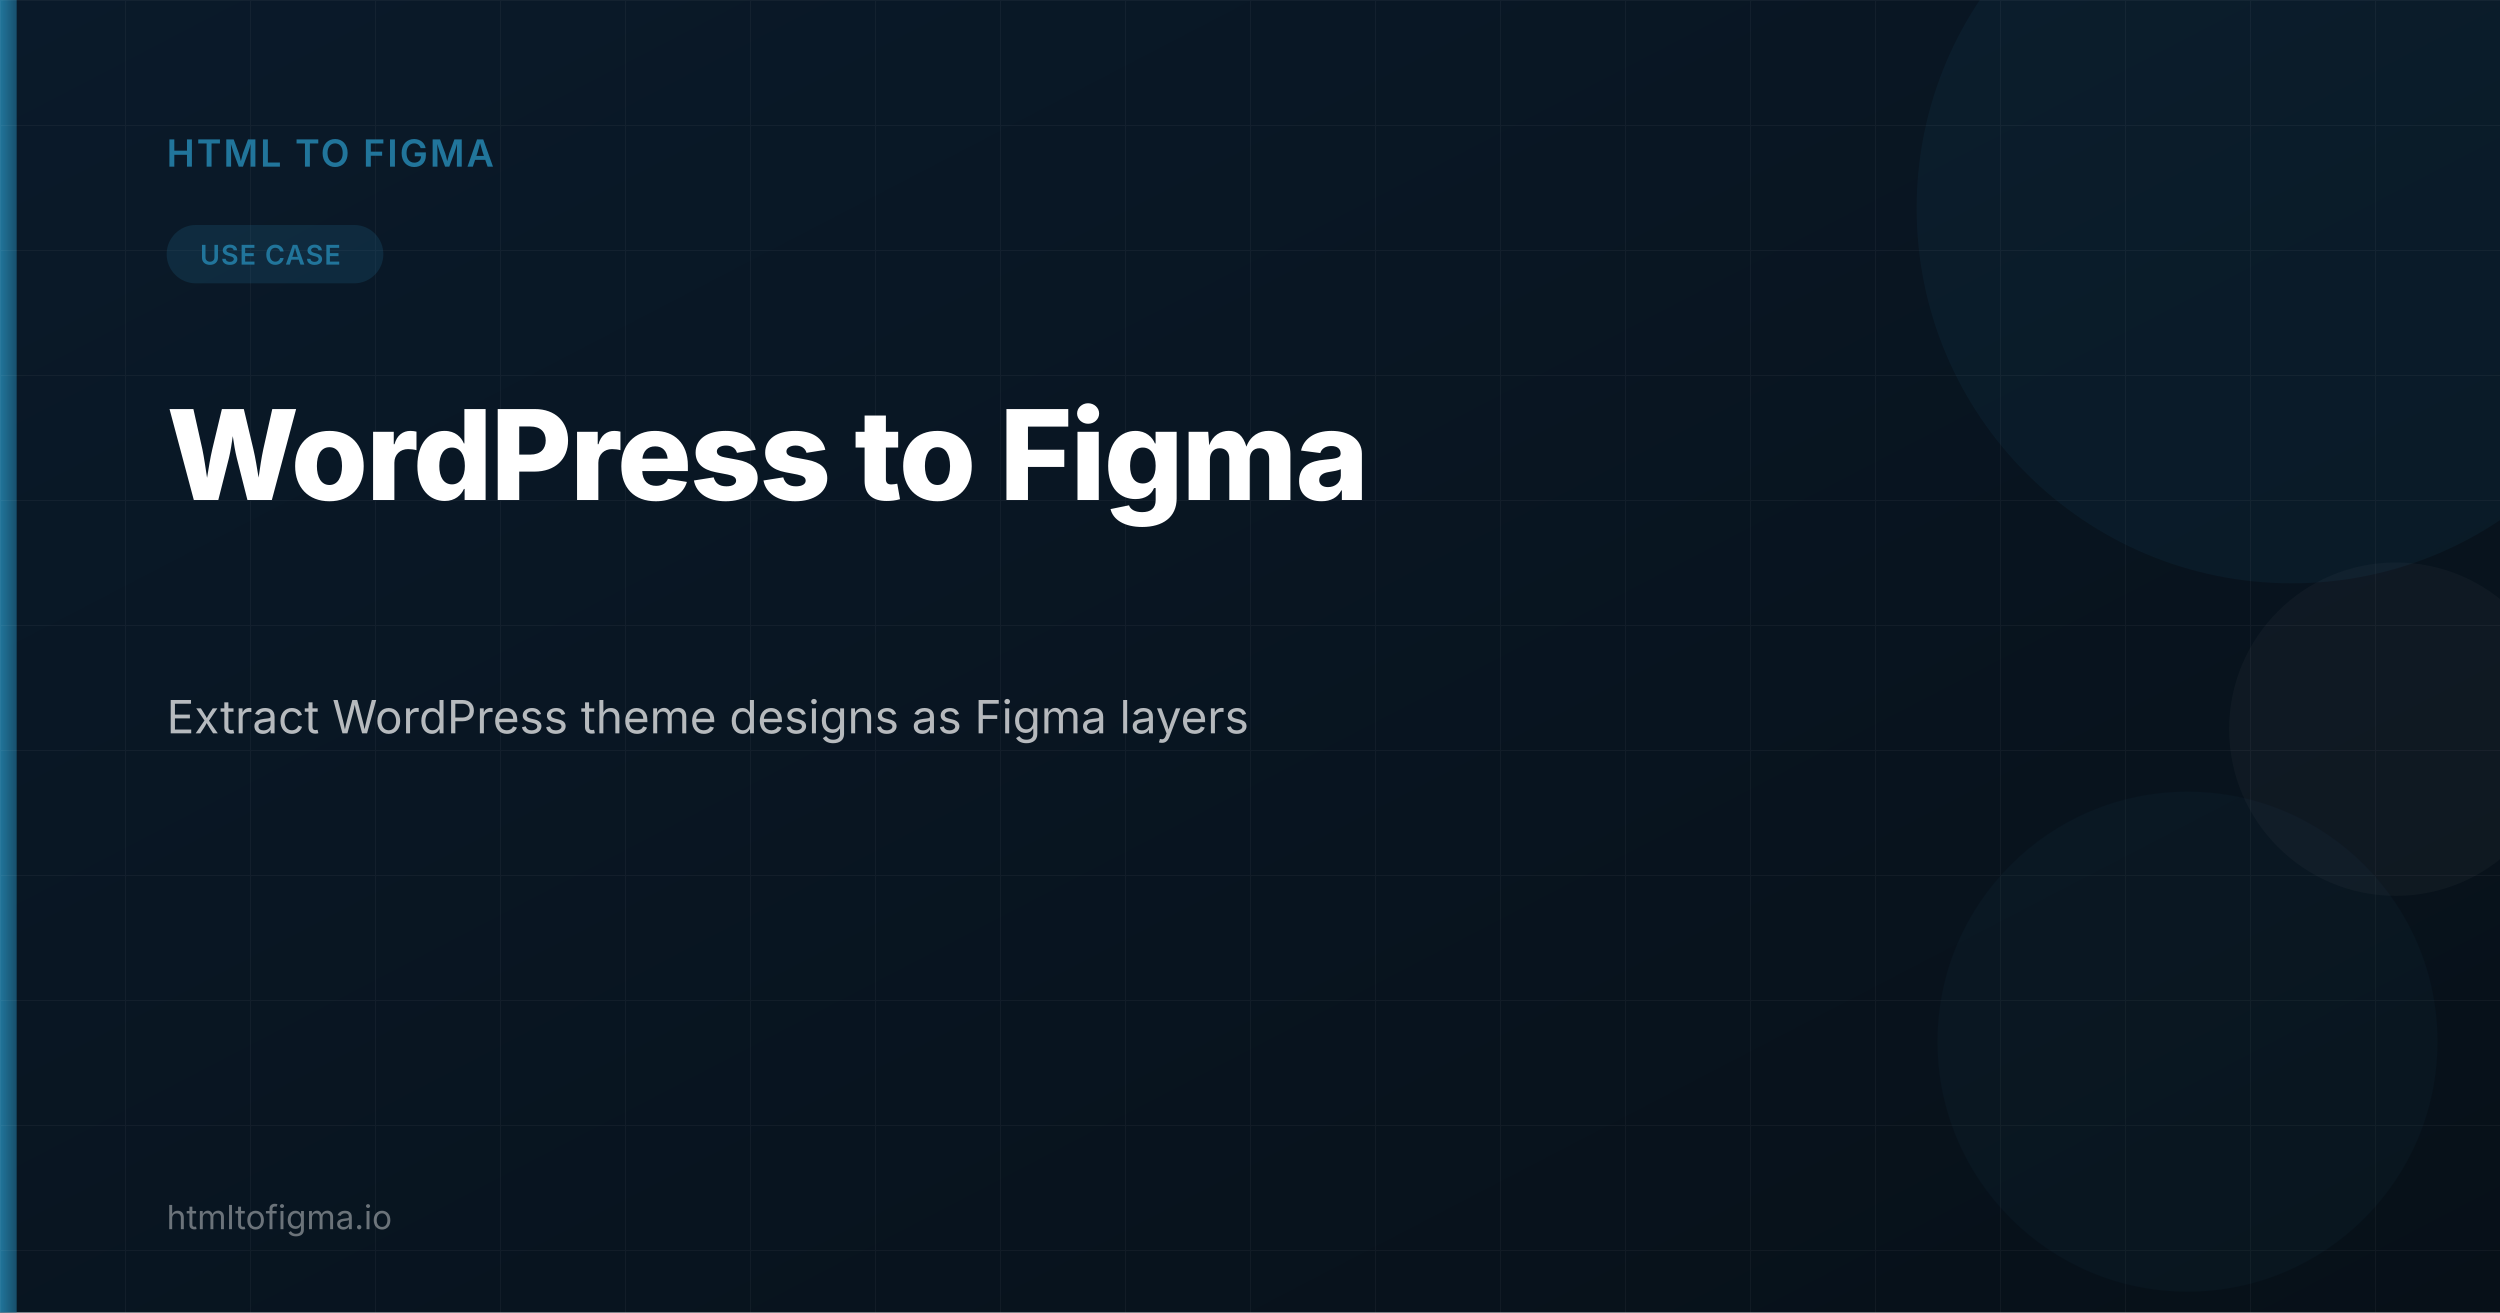
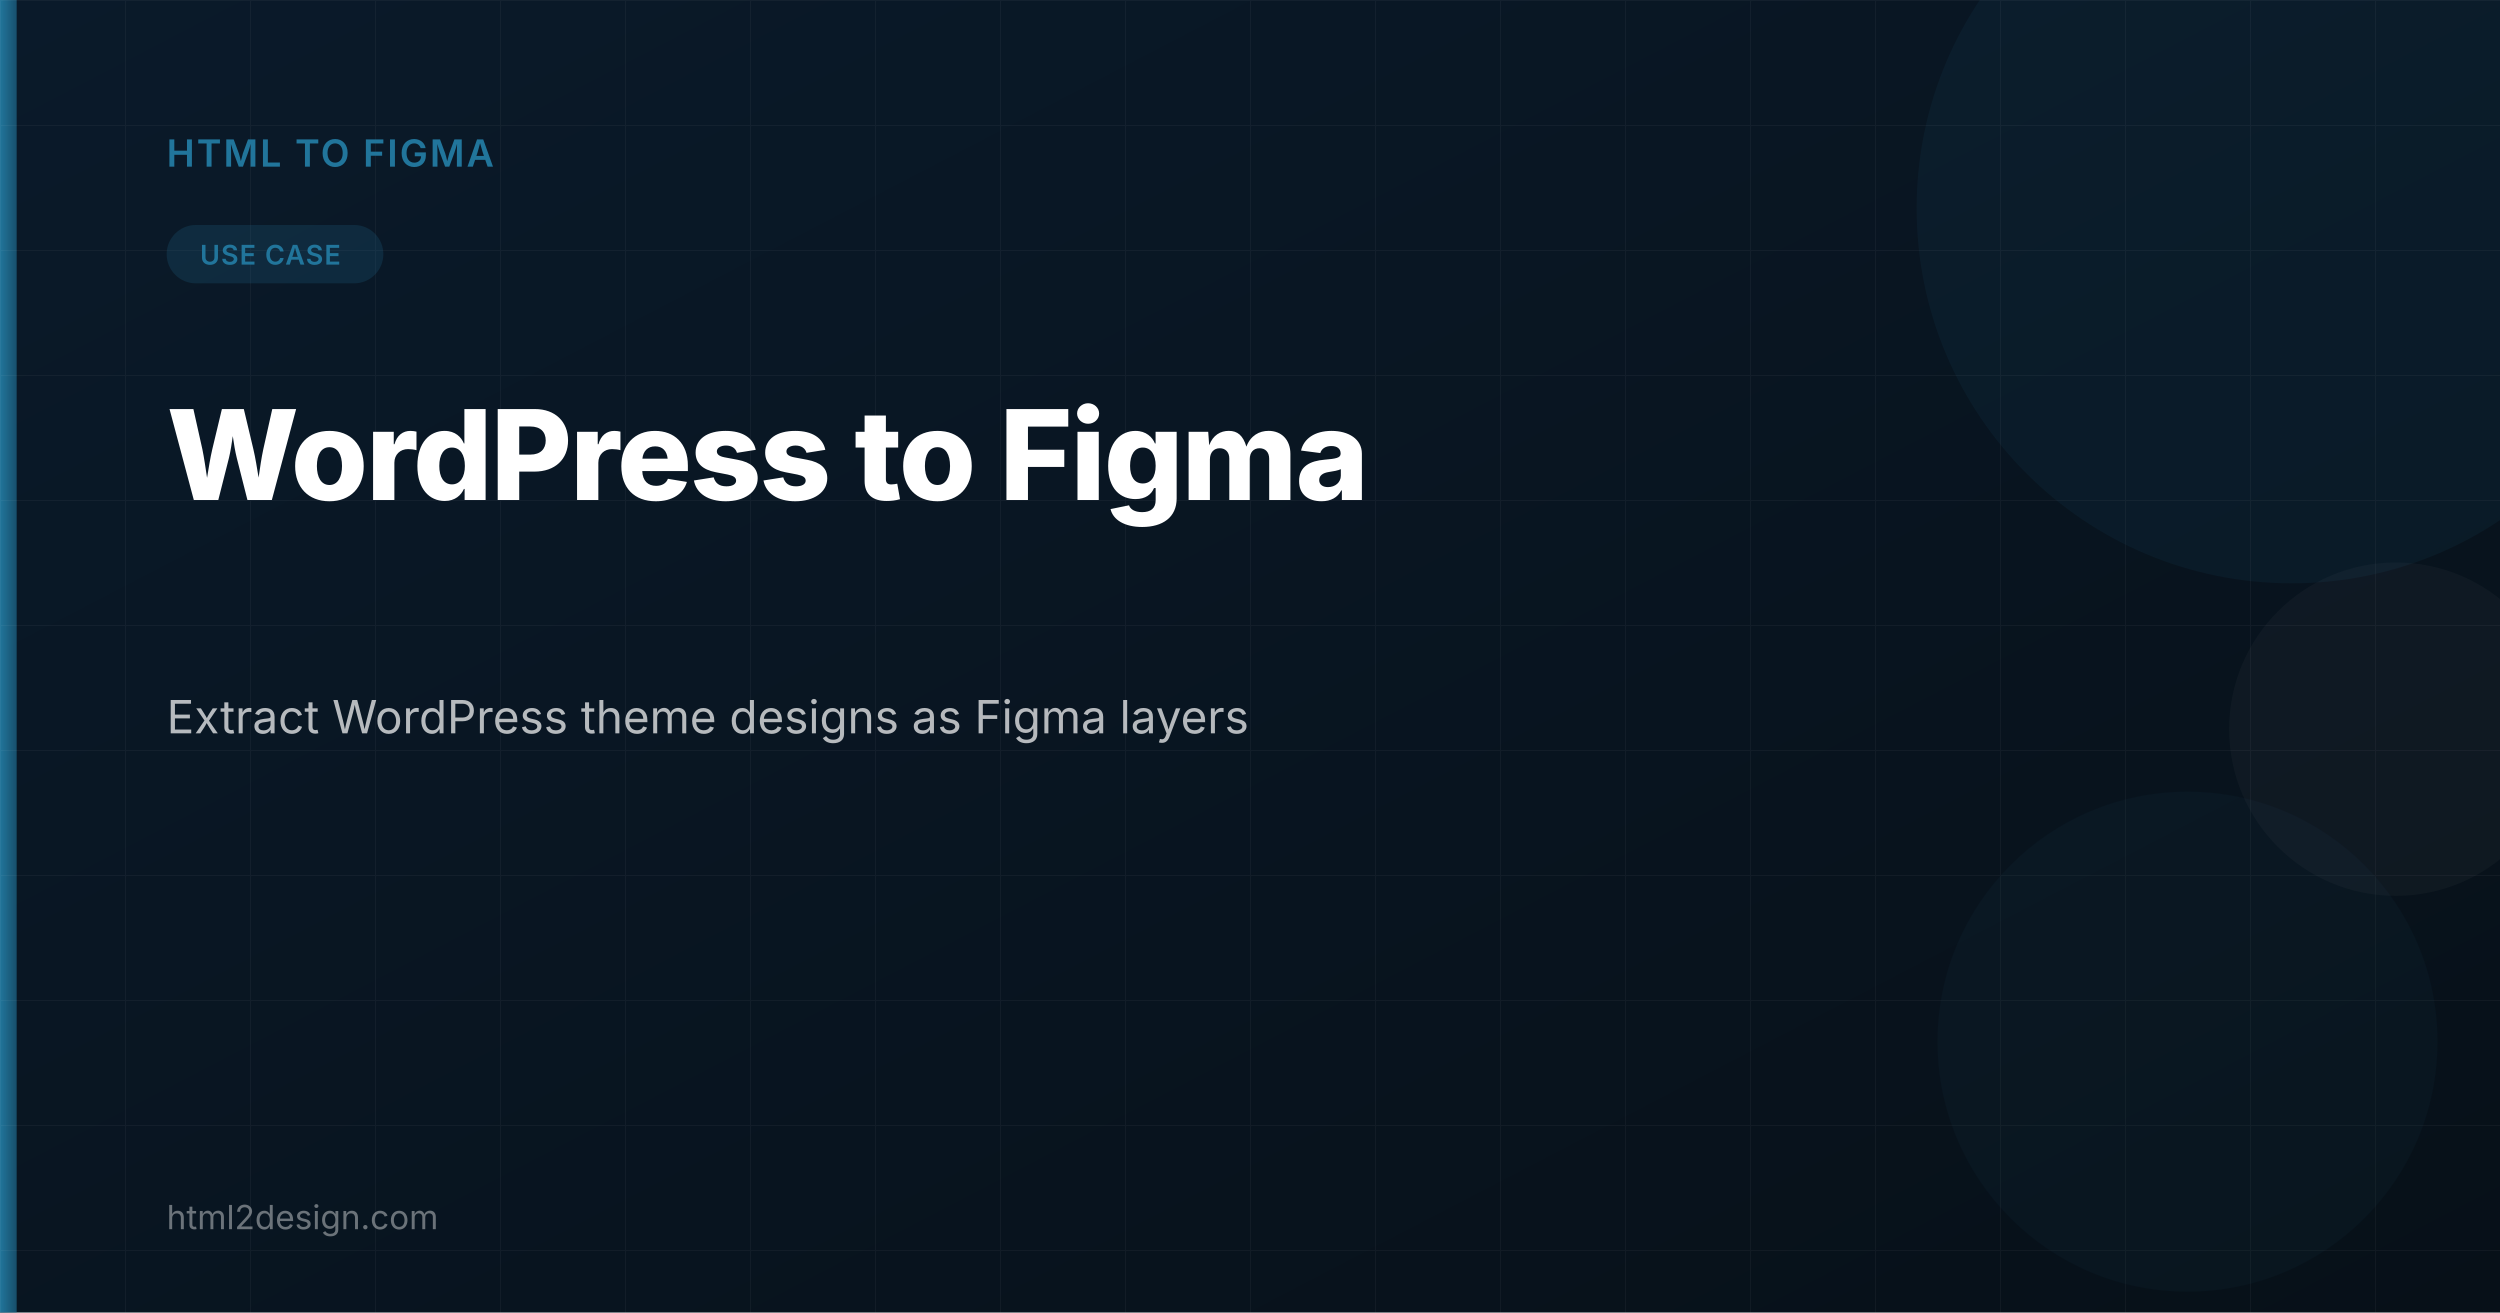
<svg xmlns="http://www.w3.org/2000/svg" width="1200" height="630" viewBox="0 0 1200 630">
  <defs>
    <linearGradient id="bg" x1="0%" y1="0%" x2="100%" y2="100%">
      <stop offset="0%" style="stop-color:#0A1A2A;stop-opacity:1" />
      <stop offset="100%" style="stop-color:#071018;stop-opacity:1" />
    </linearGradient>
    <linearGradient id="accent" x1="0%" y1="0%" x2="100%" y2="0%">
      <stop offset="0%" style="stop-color:#21759B;stop-opacity:1" />
      <stop offset="100%" style="stop-color:#21759B;stop-opacity:0.6" />
    </linearGradient>
  </defs>
  <rect width="1200" height="630" fill="url(#bg)" />
  <rect x="0" y="0" width="8" height="630" fill="url(#accent)" />
  <pattern id="grid" width="60" height="60" patternUnits="userSpaceOnUse">
    <path d="M 60 0 L 0 0 0 60" fill="none" stroke="rgba(255,255,255,0.04)" stroke-width="1" />
  </pattern>
  <rect width="1200" height="630" fill="url(#grid)" />
  <text x="80" y="80" font-family="system-ui, -apple-system, sans-serif" font-size="18" font-weight="600" fill="#21759B" letter-spacing="1">HTML TO FIGMA</text>
  <rect x="80" y="108" width="104" height="28" rx="14" fill="#21759B" opacity="0.2" />
  <text x="96" y="127" font-family="system-ui, -apple-system, sans-serif" font-size="13" font-weight="600" fill="#21759B" letter-spacing="0.5">USE CASE</text>
  <text font-family="system-ui, -apple-system, sans-serif" font-size="60" font-weight="800" fill="white" letter-spacing="-1">
    <tspan x="80" y="240">WordPress to Figma</tspan>
  </text>
  <text x="80" y="352" font-family="system-ui, -apple-system, sans-serif" font-size="22" fill="rgba(255,255,255,0.7)" font-weight="400">Extract WordPress theme designs as Figma layers</text>
-   <text x="80" y="590" font-family="system-ui, -apple-system, sans-serif" font-size="16" fill="rgba(255,255,255,0.4)">htmltofigma.io</text>
+   <text x="80" y="590" font-family="system-ui, -apple-system, sans-serif" font-size="16" fill="rgba(255,255,255,0.4)">html2design.com</text>
  <circle cx="1100" cy="100" r="180" fill="#21759B" opacity="0.08" />
  <circle cx="1050" cy="500" r="120" fill="#21759B" opacity="0.05" />
  <circle cx="1150" cy="350" r="80" fill="white" opacity="0.03" />
</svg>
